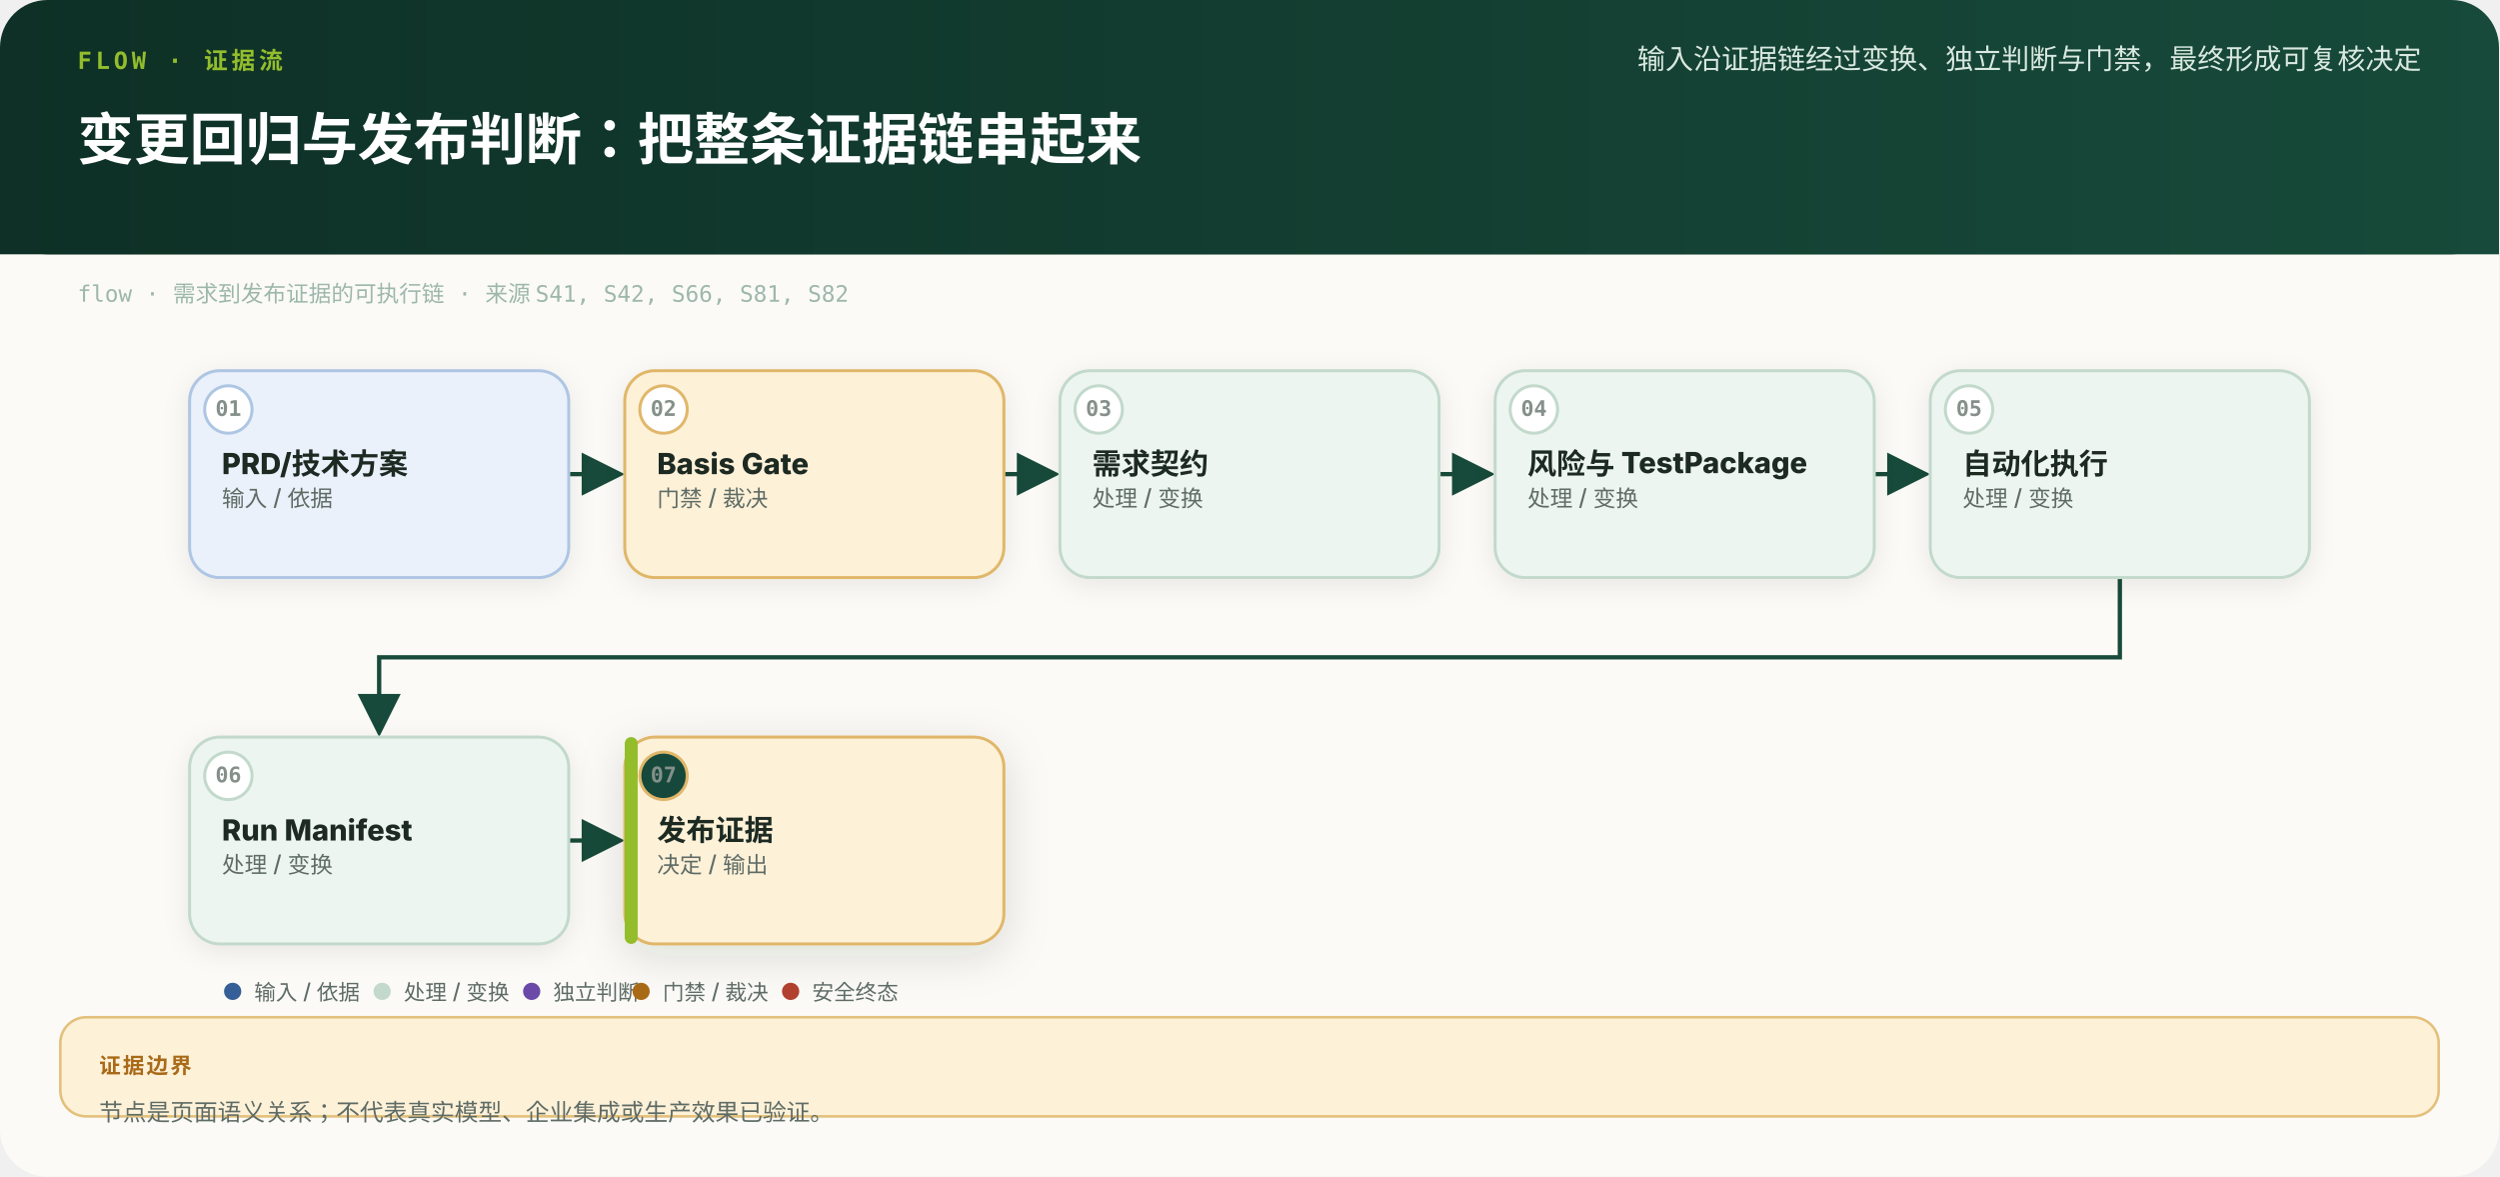
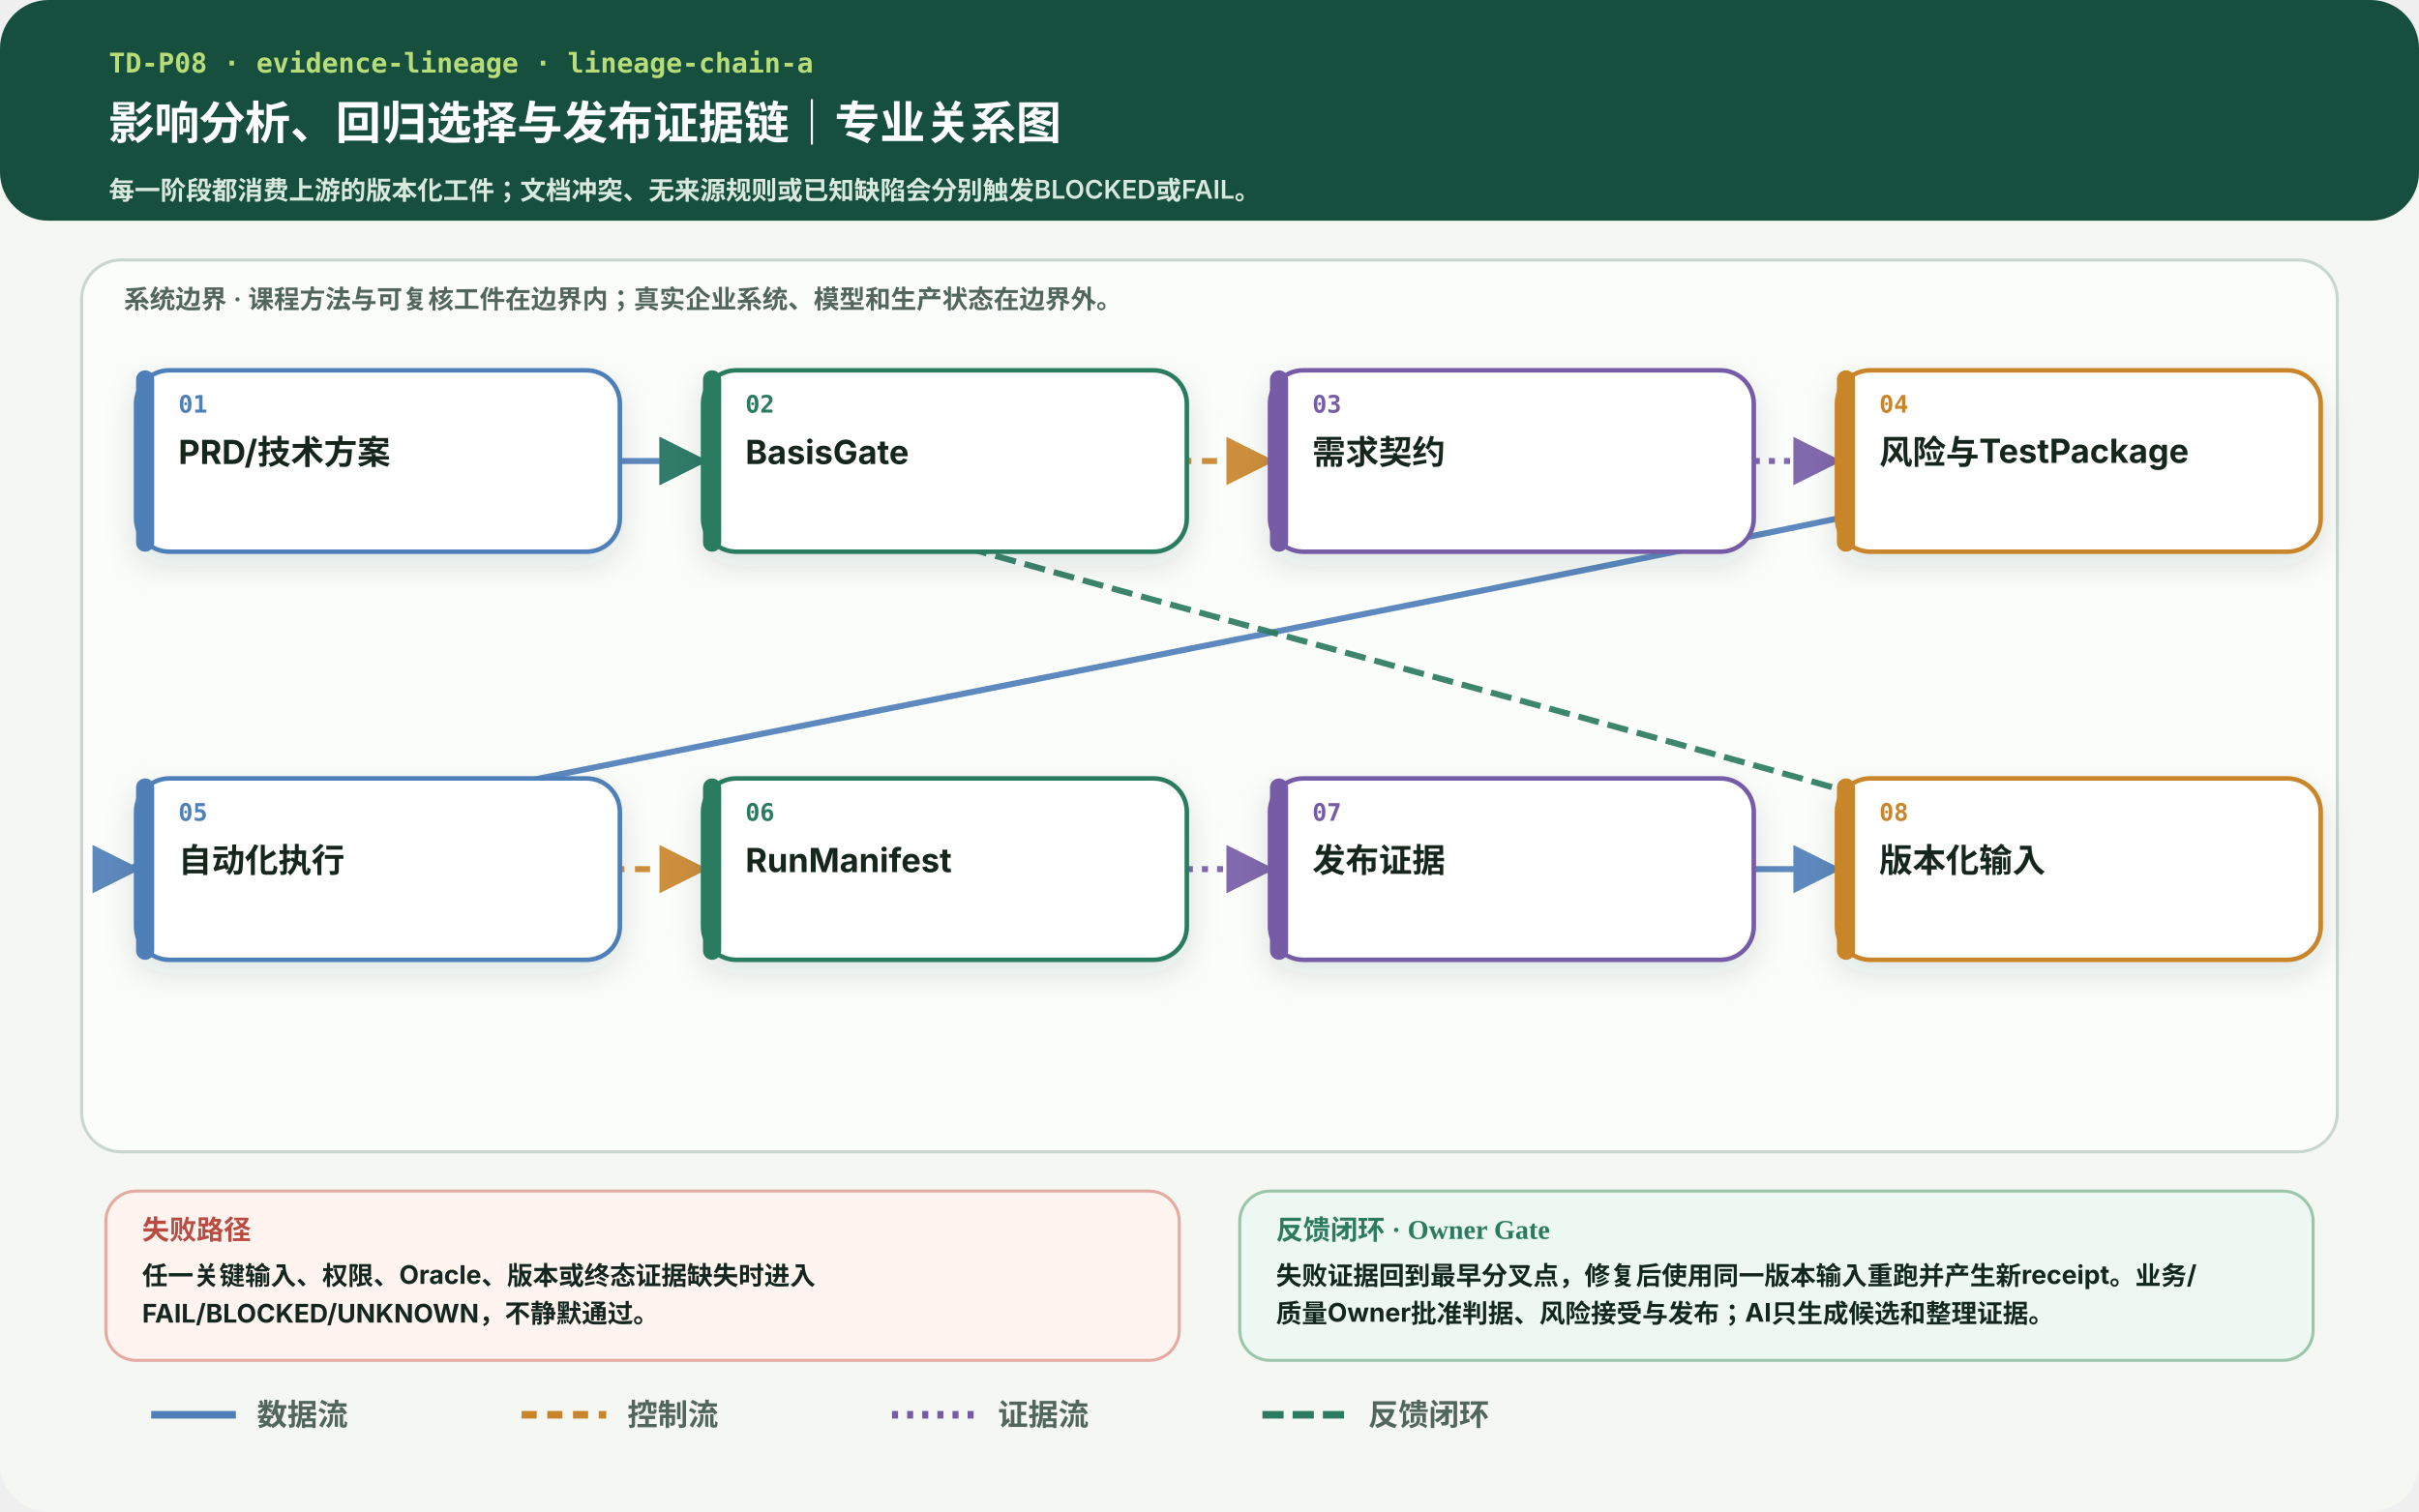
- <svg xmlns="http://www.w3.org/2000/svg" role="img" aria-labelledby="title desc" viewBox="0 0 1160 546" width="1160" height="546">
-   <linearGradient id="ds-header-grad" x1="0" y1="0" x2="1" y2="0">
-     <stop offset="0" stop-color="#0e3026" />
-     <stop offset="1" stop-color="#174a3a" />
-   </linearGradient>
+ <svg xmlns="http://www.w3.org/2000/svg" role="img" aria-labelledby="title desc" viewBox="0 0 1600 1000" width="1600" height="1000">
  <defs>
-     <filter id="ds-soft" x="-20%" y="-20%" width="140%" height="150%">
-       <feDropShadow dx="0" dy="3" stdDeviation="6" flood-color="#0e3026" flood-opacity="0.08" />
+     <filter id="shadow" x="-15%" y="-15%" width="130%" height="140%">
+       <feDropShadow dx="0" dy="8" stdDeviation="10" flood-color="#173f32" flood-opacity="0.12" />
    </filter>
-     <filter id="ds-strong" x="-20%" y="-20%" width="140%" height="150%">
-       <feDropShadow dx="0" dy="5" stdDeviation="10" flood-color="#0e3026" flood-opacity="0.13" />
-     </filter>
-     <marker id="ds-arw-forest" markerWidth="10" markerHeight="10" refX="8" refY="5" orient="auto">
-       <path d="M0 0 L10 5 L0 10 z" fill="#174a3a" />
+     <marker id="arrow-data" viewBox="0 0 10 10" refX="9" refY="5" markerWidth="8" markerHeight="8" orient="auto-start-reverse">
+       <path d="M 0 0 L 10 5 L 0 10 z" fill="#4f7fb8" />
    </marker>
-     <marker id="ds-arw-amber" markerWidth="10" markerHeight="10" refX="8" refY="5" orient="auto">
-       <path d="M0 0 L10 5 L0 10 z" fill="#a96a18" />
+     <marker id="arrow-control" viewBox="0 0 10 10" refX="9" refY="5" markerWidth="8" markerHeight="8" orient="auto-start-reverse">
+       <path d="M 0 0 L 10 5 L 0 10 z" fill="#c9852c" />
    </marker>
-     <marker id="ds-arw-red" markerWidth="10" markerHeight="10" refX="8" refY="5" orient="auto">
-       <path d="M0 0 L10 5 L0 10 z" fill="#b2402f" />
+     <marker id="arrow-evidence" viewBox="0 0 10 10" refX="9" refY="5" markerWidth="8" markerHeight="8" orient="auto-start-reverse">
+       <path d="M 0 0 L 10 5 L 0 10 z" fill="#765ca6" />
    </marker>
-     <marker id="ds-arw-soft" markerWidth="10" markerHeight="10" refX="8" refY="5" orient="auto">
-       <path d="M0 0 L10 5 L0 10 z" fill="#85908a" />
+     <marker id="arrow-feedback" viewBox="0 0 10 10" refX="9" refY="5" markerWidth="8" markerHeight="8" orient="auto-start-reverse">
+       <path d="M 0 0 L 10 5 L 0 10 z" fill="#2c7b61" />
    </marker>
  </defs>
-   <style>
-     .ds-bg{fill:#fbfaf6}
-     .ds-header{fill:url(#ds-header-grad)}
-     .ds-eyebrow{font:700 11px ui-monospace,SFMono-Regular,Menlo,Consolas,monospace;letter-spacing:.16em;fill:#93bd2c}
-     .ds-title{font:800 26px -apple-system,BlinkMacSystemFont,"Segoe UI","PingFang SC","Hiragino Sans GB","Microsoft YaHei",sans-serif;fill:#ffffff}
-     .ds-subtitle{font:500 13px -apple-system,BlinkMacSystemFont,"Segoe UI","PingFang SC","Hiragino Sans GB","Microsoft YaHei",sans-serif;fill:#d9e8e0}
-     .ds-source{font:500 10.5px ui-monospace,SFMono-Regular,Menlo,Consolas,monospace;fill:#9db7ab}
-     .ds-section{font:800 11px ui-monospace,SFMono-Regular,Menlo,Consolas,monospace;letter-spacing:.12em;fill:#174a3a}
-     .ds-foot{font:500 11px -apple-system,BlinkMacSystemFont,"Segoe UI","PingFang SC","Hiragino Sans GB","Microsoft YaHei",sans-serif;fill:#5f6c66}
-     .ds-footbadge{font:800 10px ui-monospace,SFMono-Regular,Menlo,Consolas,monospace;letter-spacing:.1em;fill:#a96a18}
-     .ds-node rect{stroke-width:1.4}
-     .ds-node-title{font:800 13.5px -apple-system,BlinkMacSystemFont,"Segoe UI","PingFang SC","Hiragino Sans GB","Microsoft YaHei",sans-serif;fill:#1c2924}
-     .ds-node-detail{font:500 10.5px -apple-system,BlinkMacSystemFont,"Segoe UI","PingFang SC","Hiragino Sans GB","Microsoft YaHei",sans-serif;fill:#5f6c66}
-     .ds-node-index{font:800 10px ui-monospace,SFMono-Regular,Menlo,Consolas,monospace;fill:#85908a}
-     .ds-edge{fill:none;stroke:#174a3a;stroke-width:2}
-     .ds-edge-label{font:600 9.5px -apple-system,BlinkMacSystemFont,"Segoe UI","PingFang SC","Hiragino Sans GB","Microsoft YaHei",sans-serif;fill:#5f6c66;paint-order:stroke;stroke:#fbfaf6;stroke-width:4px}
-     .ds-legend{font:500 10px -apple-system,BlinkMacSystemFont,"Segoe UI","PingFang SC","Hiragino Sans GB","Microsoft YaHei",sans-serif;fill:#5f6c66}
- </style>
-   <rect class="ds-bg" width="1160" height="546" rx="22" />
-   <rect class="ds-header" x="0" y="0" width="1160" height="118" rx="22" />
-   <rect class="ds-header" x="0" y="96" width="1160" height="22" />
-   <text class="ds-eyebrow" x="36" y="32">FLOW · 证据流</text>
-   <text class="ds-subtitle" x="1124" y="32" text-anchor="end">输入沿证据链经过变换、独立判断与门禁，最终形成可复核决定</text>
-   <text class="ds-title" x="36" y="74">变更回归与发布判断：把整条证据链串起来</text>
-   <text class="ds-source" x="36" y="140">flow · 需求到发布证据的可执行链 · 来源 S41, S42, S66, S81, S82</text>
-   <path d="M 264 220 L 286 220" fill="none" stroke="#174a3a" stroke-width="2" marker-end="url(#ds-arw-forest)" />
-   <path d="M 466 220 L 488 220" fill="none" stroke="#174a3a" stroke-width="2" marker-end="url(#ds-arw-forest)" />
-   <path d="M 668 220 L 690 220" fill="none" stroke="#174a3a" stroke-width="2" marker-end="url(#ds-arw-forest)" />
-   <path d="M 870 220 L 892 220" fill="none" stroke="#174a3a" stroke-width="2" marker-end="url(#ds-arw-forest)" />
-   <path d="M 984 268 V 305 H 176 V 338" fill="none" stroke="#174a3a" stroke-width="2" marker-end="url(#ds-arw-forest)" />
-   <path d="M 264 390 L 286 390" fill="none" stroke="#174a3a" stroke-width="2" marker-end="url(#ds-arw-forest)" />
-   <g class="ds-node" filter="url(#ds-soft)">
-     <rect x="88" y="172" width="176" height="96" rx="14" fill="#eaf1fa" stroke="#aec6e3" />
-     <circle cx="106" cy="190" r="11" fill="#ffffff" stroke="#aec6e3" stroke-width="1.4" />
-     <text class="ds-node-index" x="106" y="193" text-anchor="middle">01</text>
-     <text class="ds-node-title" x="103" y="220">PRD/技术方案</text>
-     <text class="ds-node-detail" x="103" y="235">输入 / 依据</text>
+   <rect width="1600" height="1000" rx="32" fill="#f4f7f2" />
+   <rect x="0" y="0" width="1600" height="146" rx="32" fill="#174f3f" />
+   <text x="72" y="48" font-family="ui-monospace,SFMono-Regular,Menlo,monospace" font-size="18" font-weight="800" fill="#b8dd78">TD-P08 · evidence-lineage · lineage-chain-a</text>
+   <text x="72" y="92" text-anchor="start" font-family="-apple-system,BlinkMacSystemFont,'Segoe UI','PingFang SC',sans-serif" font-size="30" font-weight="800" fill="#ffffff">影响分析、回归选择与发布证据链｜专业关系图</text>
+   <text x="72" y="132" text-anchor="start" font-family="-apple-system,BlinkMacSystemFont,'Segoe UI','PingFang SC',sans-serif" font-size="17" font-weight="600" fill="#d9e9df">每一阶段都消费上游的版本化工件；文档冲突、无来源规则或已知缺陷会分别触发BLOCKED或FAIL。</text>
+   <rect x="54" y="172" width="1492" height="590" rx="26" fill="#fbfdfb" stroke="#c9d6cf" stroke-width="2" />
+   <text x="82" y="204" font-size="17" font-weight="800" fill="#52665e">系统边界 · 课程方法与可复核工件在边界内；真实企业系统、模型和生产状态在边界外。</text>
+   <path d="M 250 305 C 325 305, 390 305, 465 305" fill="none" stroke="#4f7fb8" stroke-width="4" stroke-dasharray="" marker-end="url(#arrow-data)" opacity="0.92" />
+   <path d="M 625 305 C 700 305, 765 305, 840 305" fill="none" stroke="#c9852c" stroke-width="4" stroke-dasharray="10 7" marker-end="url(#arrow-control)" opacity="0.92" />
+   <path d="M 1000 305 C 1075 305, 1140 305, 1215 305" fill="none" stroke="#765ca6" stroke-width="4" stroke-dasharray="4 6" marker-end="url(#arrow-evidence)" opacity="0.92" />
+   <path d="M 1375 305 C 1450 305, 15 575, 90 575" fill="none" stroke="#4f7fb8" stroke-width="4" stroke-dasharray="" marker-end="url(#arrow-data)" opacity="0.92" />
+   <path d="M 250 575 C 325 575, 390 575, 465 575" fill="none" stroke="#c9852c" stroke-width="4" stroke-dasharray="10 7" marker-end="url(#arrow-control)" opacity="0.92" />
+   <path d="M 625 575 C 700 575, 765 575, 840 575" fill="none" stroke="#765ca6" stroke-width="4" stroke-dasharray="4 6" marker-end="url(#arrow-evidence)" opacity="0.92" />
+   <path d="M 1000 575 C 1075 575, 1140 575, 1215 575" fill="none" stroke="#4f7fb8" stroke-width="4" stroke-dasharray="" marker-end="url(#arrow-data)" opacity="0.92" />
+   <path d="M 1375 575 C 1450 575, 390 305, 465 305" fill="none" stroke="#2c7b61" stroke-width="4" stroke-dasharray="14 6" marker-end="url(#arrow-feedback)" opacity="0.92" />
+   <g filter="url(#shadow)">
+     <rect x="90" y="245" width="320" height="120" rx="22" fill="#ffffff" stroke="#4f7fb8" stroke-width="3" />
+     <rect x="90" y="245" width="12" height="120" rx="6" fill="#4f7fb8" />
+     <text x="118" y="273" font-family="ui-monospace,SFMono-Regular,Menlo,monospace" font-size="16" font-weight="800" fill="#4f7fb8">01</text>
+     <text x="118" y="307" text-anchor="start" font-family="-apple-system,BlinkMacSystemFont,'Segoe UI','PingFang SC',sans-serif" font-size="22" font-weight="700" fill="#13261f">PRD/技术方案</text>
  </g>
-   <g class="ds-node" filter="url(#ds-soft)">
-     <rect x="290" y="172" width="176" height="96" rx="14" fill="#fdf1d8" stroke="#e0b76a" />
-     <circle cx="308" cy="190" r="11" fill="#ffffff" stroke="#e0b76a" stroke-width="1.4" />
-     <text class="ds-node-index" x="308" y="193" text-anchor="middle">02</text>
-     <text class="ds-node-title" x="305" y="220">Basis Gate</text>
-     <text class="ds-node-detail" x="305" y="235">门禁 / 裁决</text>
+   <g filter="url(#shadow)">
+     <rect x="465" y="245" width="320" height="120" rx="22" fill="#ffffff" stroke="#2c7b61" stroke-width="3" />
+     <rect x="465" y="245" width="12" height="120" rx="6" fill="#2c7b61" />
+     <text x="493" y="273" font-family="ui-monospace,SFMono-Regular,Menlo,monospace" font-size="16" font-weight="800" fill="#2c7b61">02</text>
+     <text x="493" y="307" text-anchor="start" font-family="-apple-system,BlinkMacSystemFont,'Segoe UI','PingFang SC',sans-serif" font-size="22" font-weight="700" fill="#13261f">BasisGate</text>
  </g>
-   <g class="ds-node" filter="url(#ds-soft)">
-     <rect x="492" y="172" width="176" height="96" rx="14" fill="#edf5f0" stroke="#c2d9cc" />
-     <circle cx="510" cy="190" r="11" fill="#ffffff" stroke="#c2d9cc" stroke-width="1.4" />
-     <text class="ds-node-index" x="510" y="193" text-anchor="middle">03</text>
-     <text class="ds-node-title" x="507" y="220">需求契约</text>
-     <text class="ds-node-detail" x="507" y="235">处理 / 变换</text>
+   <g filter="url(#shadow)">
+     <rect x="840" y="245" width="320" height="120" rx="22" fill="#ffffff" stroke="#765ca6" stroke-width="3" />
+     <rect x="840" y="245" width="12" height="120" rx="6" fill="#765ca6" />
+     <text x="868" y="273" font-family="ui-monospace,SFMono-Regular,Menlo,monospace" font-size="16" font-weight="800" fill="#765ca6">03</text>
+     <text x="868" y="307" text-anchor="start" font-family="-apple-system,BlinkMacSystemFont,'Segoe UI','PingFang SC',sans-serif" font-size="22" font-weight="700" fill="#13261f">需求契约</text>
  </g>
-   <g class="ds-node" filter="url(#ds-soft)">
-     <rect x="694" y="172" width="176" height="96" rx="14" fill="#edf5f0" stroke="#c2d9cc" />
-     <circle cx="712" cy="190" r="11" fill="#ffffff" stroke="#c2d9cc" stroke-width="1.4" />
-     <text class="ds-node-index" x="712" y="193" text-anchor="middle">04</text>
-     <text class="ds-node-title" x="709" y="220">风险与 TestPackage</text>
-     <text class="ds-node-detail" x="709" y="235">处理 / 变换</text>
+   <g filter="url(#shadow)">
+     <rect x="1215" y="245" width="320" height="120" rx="22" fill="#ffffff" stroke="#c9852c" stroke-width="3" />
+     <rect x="1215" y="245" width="12" height="120" rx="6" fill="#c9852c" />
+     <text x="1243" y="273" font-family="ui-monospace,SFMono-Regular,Menlo,monospace" font-size="16" font-weight="800" fill="#c9852c">04</text>
+     <text x="1243" y="307" text-anchor="start" font-family="-apple-system,BlinkMacSystemFont,'Segoe UI','PingFang SC',sans-serif" font-size="22" font-weight="700" fill="#13261f">风险与TestPackage</text>
  </g>
-   <g class="ds-node" filter="url(#ds-soft)">
-     <rect x="896" y="172" width="176" height="96" rx="14" fill="#edf5f0" stroke="#c2d9cc" />
-     <circle cx="914" cy="190" r="11" fill="#ffffff" stroke="#c2d9cc" stroke-width="1.4" />
-     <text class="ds-node-index" x="914" y="193" text-anchor="middle">05</text>
-     <text class="ds-node-title" x="911" y="220">自动化执行</text>
-     <text class="ds-node-detail" x="911" y="235">处理 / 变换</text>
+   <g filter="url(#shadow)">
+     <rect x="90" y="515" width="320" height="120" rx="22" fill="#ffffff" stroke="#4f7fb8" stroke-width="3" />
+     <rect x="90" y="515" width="12" height="120" rx="6" fill="#4f7fb8" />
+     <text x="118" y="543" font-family="ui-monospace,SFMono-Regular,Menlo,monospace" font-size="16" font-weight="800" fill="#4f7fb8">05</text>
+     <text x="118" y="577" text-anchor="start" font-family="-apple-system,BlinkMacSystemFont,'Segoe UI','PingFang SC',sans-serif" font-size="22" font-weight="700" fill="#13261f">自动化执行</text>
  </g>
-   <g class="ds-node" filter="url(#ds-soft)">
-     <rect x="88" y="342" width="176" height="96" rx="14" fill="#edf5f0" stroke="#c2d9cc" />
-     <circle cx="106" cy="360" r="11" fill="#ffffff" stroke="#c2d9cc" stroke-width="1.4" />
-     <text class="ds-node-index" x="106" y="363" text-anchor="middle">06</text>
-     <text class="ds-node-title" x="103" y="390">Run Manifest</text>
-     <text class="ds-node-detail" x="103" y="405">处理 / 变换</text>
+   <g filter="url(#shadow)">
+     <rect x="465" y="515" width="320" height="120" rx="22" fill="#ffffff" stroke="#2c7b61" stroke-width="3" />
+     <rect x="465" y="515" width="12" height="120" rx="6" fill="#2c7b61" />
+     <text x="493" y="543" font-family="ui-monospace,SFMono-Regular,Menlo,monospace" font-size="16" font-weight="800" fill="#2c7b61">06</text>
+     <text x="493" y="577" text-anchor="start" font-family="-apple-system,BlinkMacSystemFont,'Segoe UI','PingFang SC',sans-serif" font-size="22" font-weight="700" fill="#13261f">RunManifest</text>
  </g>
-   <g class="ds-node" filter="url(#ds-strong)">
-     <rect x="290" y="342" width="176" height="96" rx="14" fill="#fdf1d8" stroke="#e0b76a" stroke-width="2" />
-     <rect x="290" y="342" width="6" height="96" rx="3" fill="#93bd2c" />
-     <circle cx="308" cy="360" r="11" fill="#174a3a" stroke="#e0b76a" stroke-width="1.4" />
-     <text class="ds-node-index" x="308" y="363" text-anchor="middle" fill="#ffffff">07</text>
-     <text class="ds-node-title" x="305" y="390">发布证据</text>
-     <text class="ds-node-detail" x="305" y="405">决定 / 输出</text>
+   <g filter="url(#shadow)">
+     <rect x="840" y="515" width="320" height="120" rx="22" fill="#ffffff" stroke="#765ca6" stroke-width="3" />
+     <rect x="840" y="515" width="12" height="120" rx="6" fill="#765ca6" />
+     <text x="868" y="543" font-family="ui-monospace,SFMono-Regular,Menlo,monospace" font-size="16" font-weight="800" fill="#765ca6">07</text>
+     <text x="868" y="577" text-anchor="start" font-family="-apple-system,BlinkMacSystemFont,'Segoe UI','PingFang SC',sans-serif" font-size="22" font-weight="700" fill="#13261f">发布证据</text>
  </g>
-   <circle cx="108" cy="460" r="4" fill="#355f96" />
-   <text class="ds-legend" x="118" y="464">输入 / 依据</text>
-   <circle cx="177.4" cy="460" r="4" fill="#c2d9cc" />
-   <text class="ds-legend" x="187.4" y="464">处理 / 变换</text>
-   <circle cx="246.8" cy="460" r="4" fill="#6a49a8" />
-   <text class="ds-legend" x="256.8" y="464">独立判断</text>
-   <circle cx="297.6" cy="460" r="4" fill="#a96a18" />
-   <text class="ds-legend" x="307.6" y="464">门禁 / 裁决</text>
-   <circle cx="367" cy="460" r="4" fill="#b2402f" />
-   <text class="ds-legend" x="377" y="464">安全终态</text>
-   <rect x="28" y="472" width="1104" height="46" rx="12" fill="#fdf1d8" stroke="#e3c07b" stroke-width="1.2" />
-   <text class="ds-footbadge" x="46" y="498">证据边界</text>
-   <text class="ds-foot" x="46" y="520">节点是页面语义关系；不代表真实模型、企业集成或生产效果已验证。</text>
+   <g filter="url(#shadow)">
+     <rect x="1215" y="515" width="320" height="120" rx="22" fill="#ffffff" stroke="#c9852c" stroke-width="3" />
+     <rect x="1215" y="515" width="12" height="120" rx="6" fill="#c9852c" />
+     <text x="1243" y="543" font-family="ui-monospace,SFMono-Regular,Menlo,monospace" font-size="16" font-weight="800" fill="#c9852c">08</text>
+     <text x="1243" y="577" text-anchor="start" font-family="-apple-system,BlinkMacSystemFont,'Segoe UI','PingFang SC',sans-serif" font-size="22" font-weight="700" fill="#13261f">版本化输入</text>
+   </g>
+   <g transform="translate(70 788)">
+     <rect width="710" height="112" rx="20" fill="#fff4ef" stroke="#e5aaa2" stroke-width="2" />
+     <text x="24" y="32" font-size="18" font-weight="900" fill="#b84c42">失败路径</text>
+     <text x="24" y="62" text-anchor="start" font-family="-apple-system,BlinkMacSystemFont,'Segoe UI','PingFang SC',sans-serif" font-size="17" font-weight="650" fill="#13261f">任一关键输入、权限、Oracle、版本或终态证据缺失时进入</text>
+     <text x="24" y="87" text-anchor="start" font-family="-apple-system,BlinkMacSystemFont,'Segoe UI','PingFang SC',sans-serif" font-size="17" font-weight="650" fill="#13261f">FAIL/BLOCKED/UNKNOWN，不静默通过。</text>
+   </g>
+   <g transform="translate(820 788)">
+     <rect width="710" height="112" rx="20" fill="#eef8f2" stroke="#9bc6ac" stroke-width="2" />
+     <text x="24" y="32" font-size="18" font-weight="900" fill="#2c7b61">反馈闭环 · Owner Gate</text>
+     <text x="24" y="62" text-anchor="start" font-family="-apple-system,BlinkMacSystemFont,'Segoe UI','PingFang SC',sans-serif" font-size="17" font-weight="650" fill="#13261f">失败证据回到最早分叉点，修复后使用同一版本输入重跑并产生新receipt。业务/</text>
+     <text x="24" y="87" text-anchor="start" font-family="-apple-system,BlinkMacSystemFont,'Segoe UI','PingFang SC',sans-serif" font-size="17" font-weight="650" fill="#13261f">质量Owner批准判据、风险接受与发布；AI只生成候选和整理证据。</text>
+   </g>
+   <g transform="translate(100 936)">
+     <line x1="0" y1="0" x2="56" y2="0" stroke="#4f7fb8" stroke-width="5" stroke-dasharray="" />
+     <text x="70" y="7" font-size="20" font-weight="700" fill="#52665e">数据流</text>
+   </g>
+   <g transform="translate(345 936)">
+     <line x1="0" y1="0" x2="56" y2="0" stroke="#c9852c" stroke-width="5" stroke-dasharray="10 7" />
+     <text x="70" y="7" font-size="20" font-weight="700" fill="#52665e">控制流</text>
+   </g>
+   <g transform="translate(590 936)">
+     <line x1="0" y1="0" x2="56" y2="0" stroke="#765ca6" stroke-width="5" stroke-dasharray="4 6" />
+     <text x="70" y="7" font-size="20" font-weight="700" fill="#52665e">证据流</text>
+   </g>
+   <g transform="translate(835 936)">
+     <line x1="0" y1="0" x2="56" y2="0" stroke="#2c7b61" stroke-width="5" stroke-dasharray="14 6" />
+     <text x="70" y="7" font-size="20" font-weight="700" fill="#52665e">反馈闭环</text>
+   </g>
</svg>
